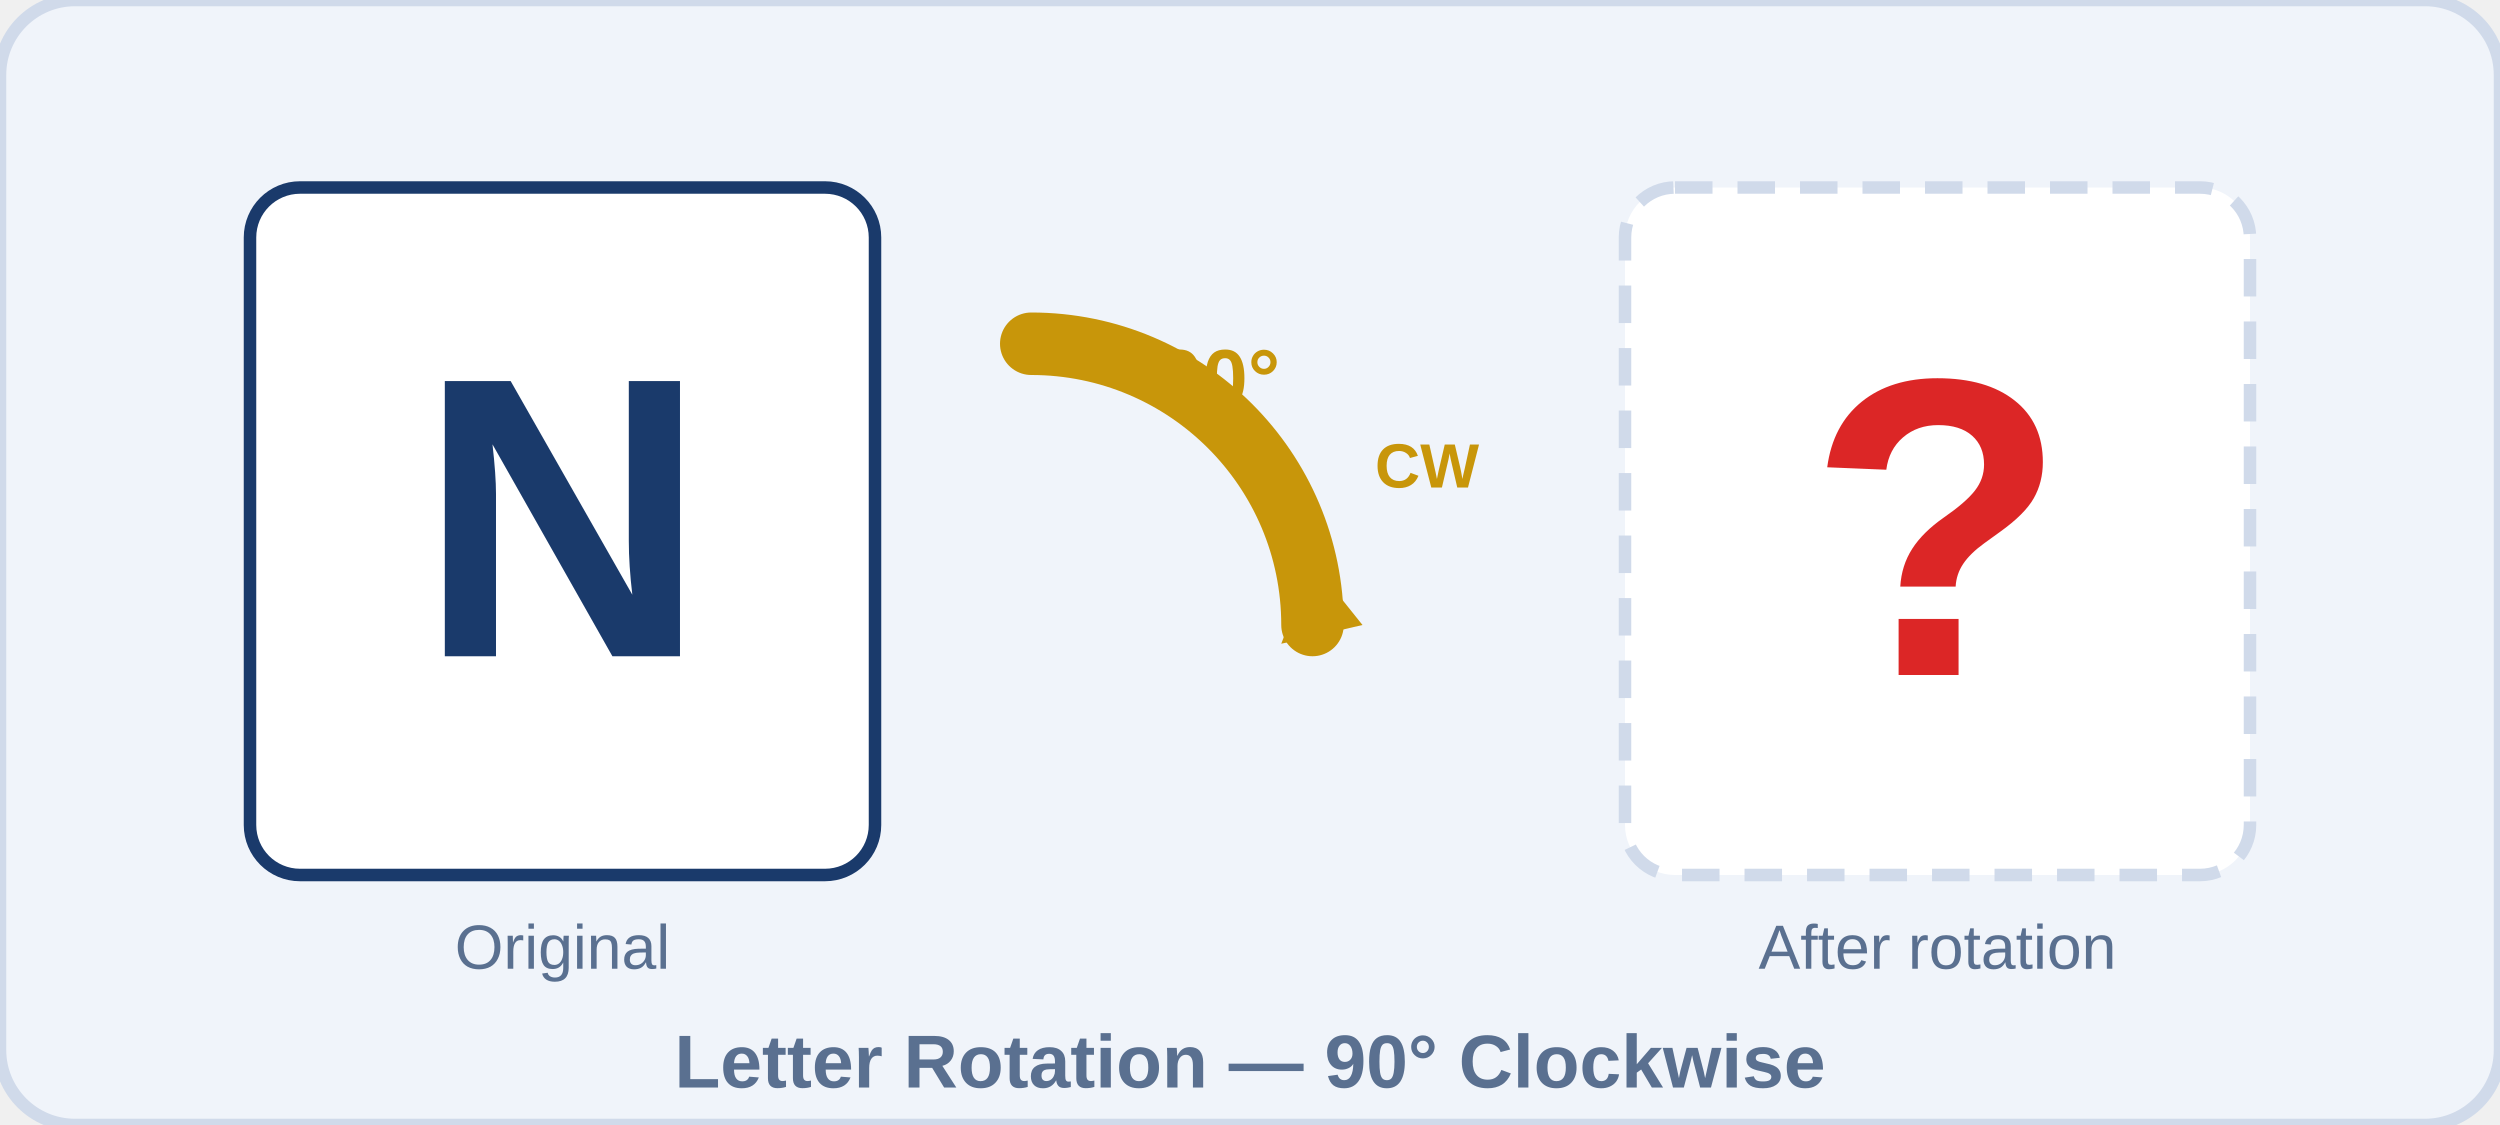
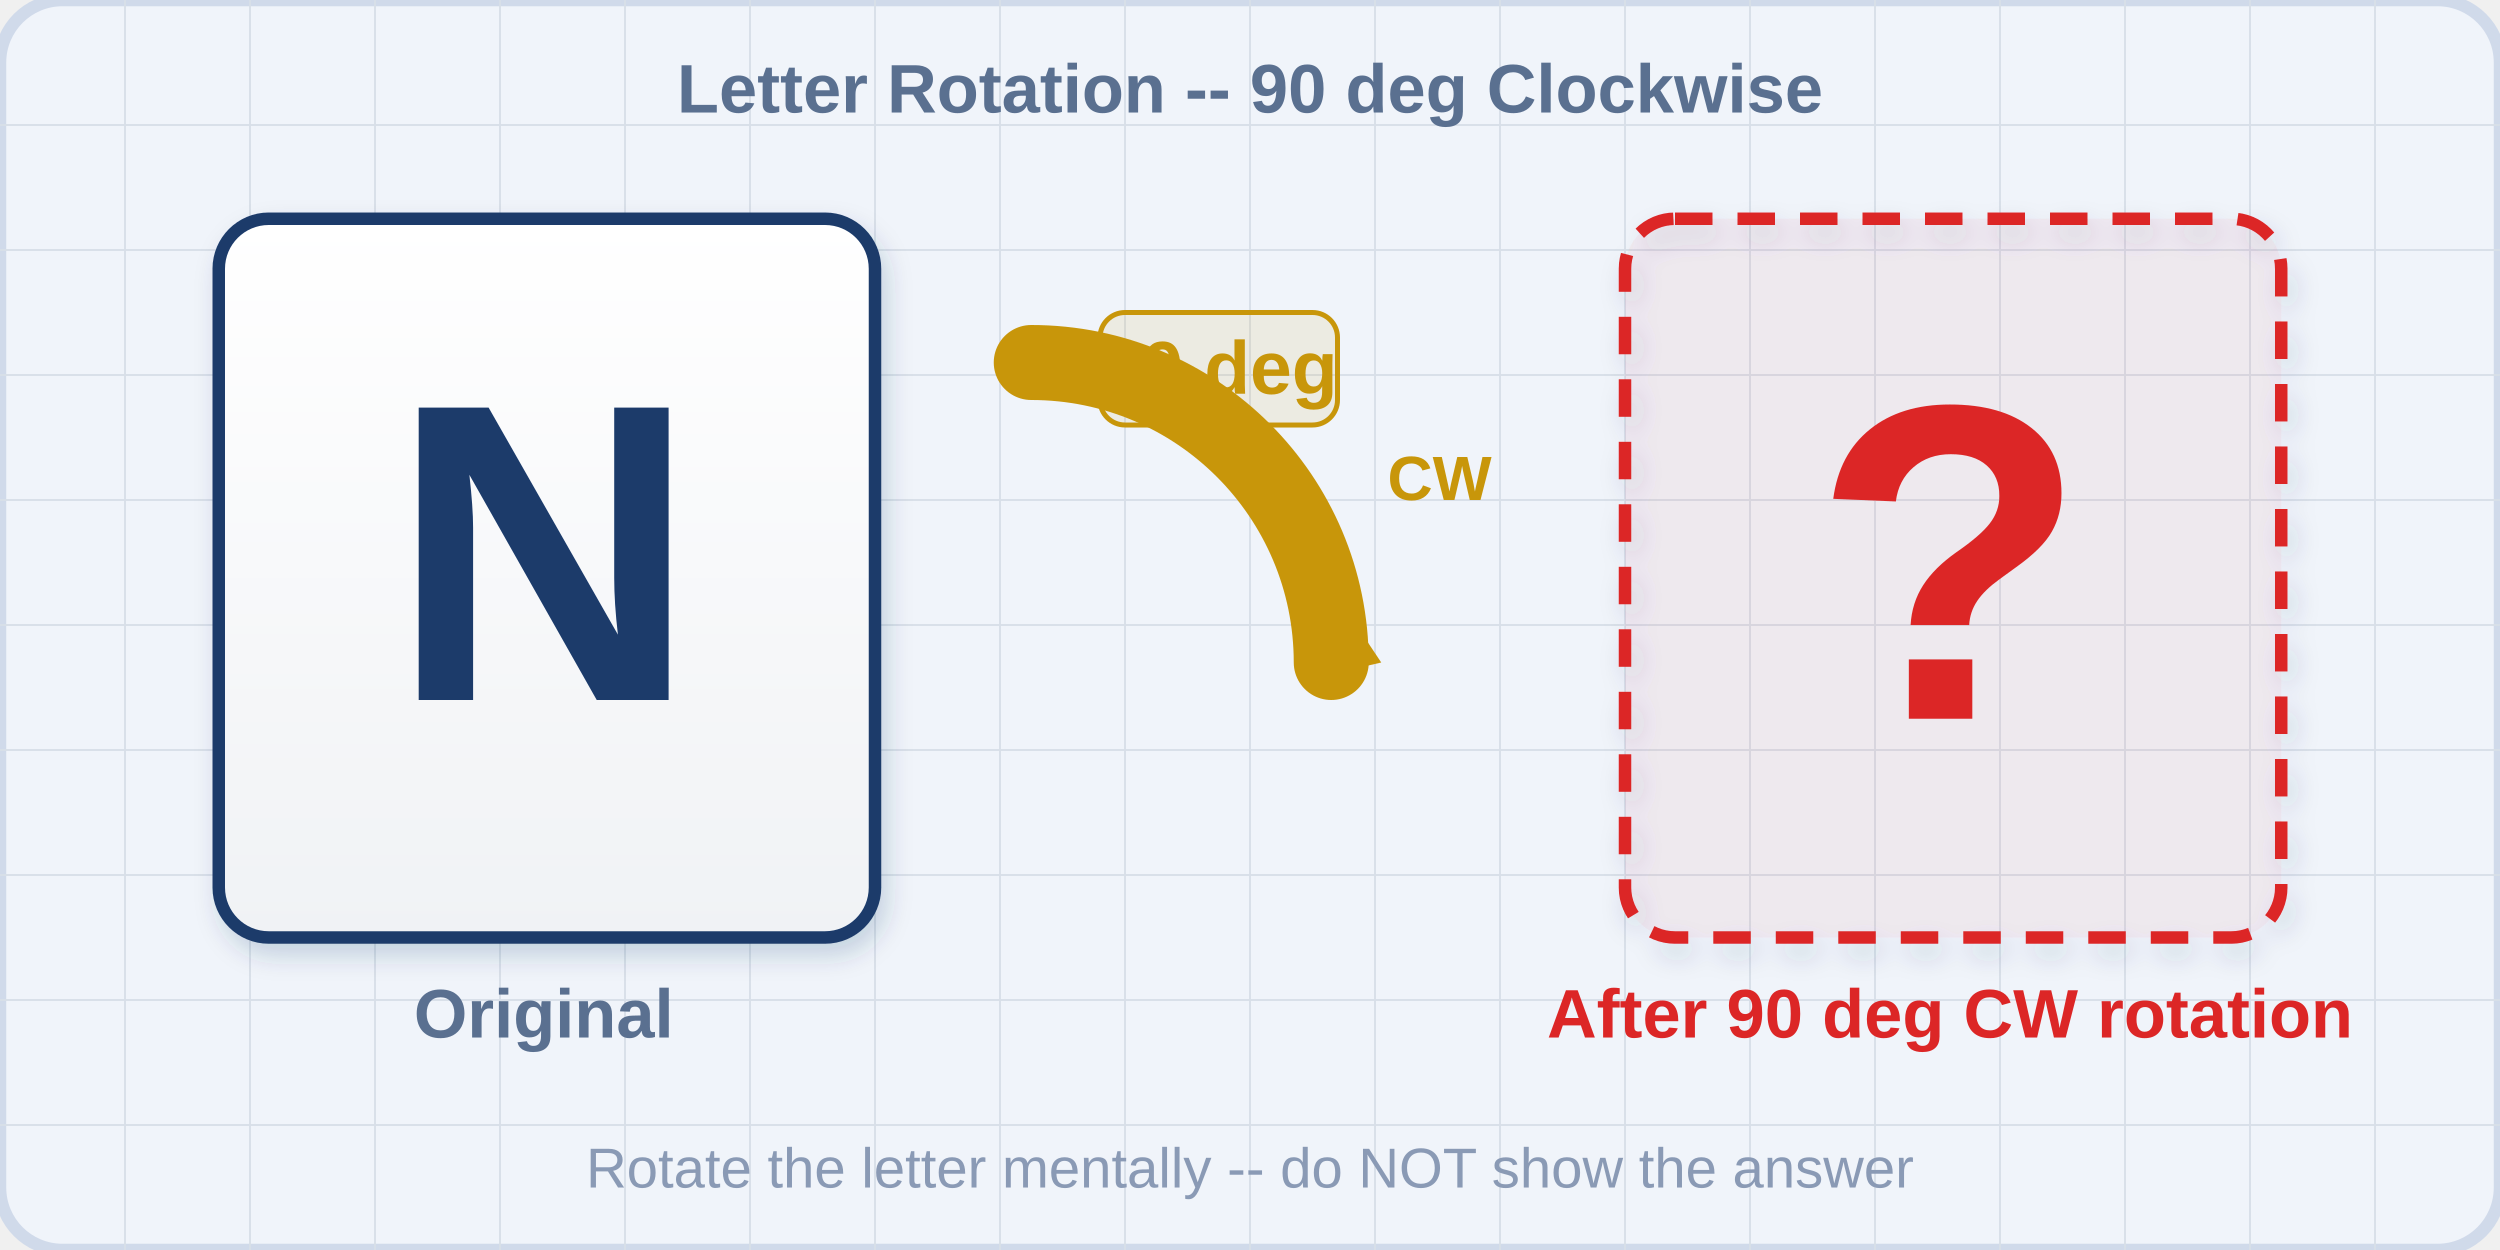
- <svg xmlns="http://www.w3.org/2000/svg" width="400" height="180" viewBox="0 0 400 180">
+ <svg xmlns="http://www.w3.org/2000/svg" width="400" height="200" viewBox="0 0 400 200">
+   <defs>
+     <linearGradient id="rnBox" x1="0" y1="0" x2="0" y2="1">
+       <stop offset="0%" stop-color="#ffffff" />
+       <stop offset="100%" stop-color="#f0f2f5" />
+     </linearGradient>
+     <filter id="rnShadow" x="-5%" y="-5%" width="115%" height="115%">
+       <feDropShadow dx="1" dy="2" stdDeviation="2" flood-color="#1a3a6b" flood-opacity="0.18" />
+     </filter>
+     <filter id="rnGlow" x="-20%" y="-20%" width="140%" height="140%">
+       <feGaussianBlur in="SourceGraphic" stdDeviation="3" result="blur" />
+       <feMerge>
+         <feMergeNode in="blur" />
+         <feMergeNode in="SourceGraphic" />
+       </feMerge>
+     </filter>
+   </defs>
  <style>
    @keyframes arrowPulse {
-       0% { opacity: 0.5; stroke-width: 2; }
-       50% { opacity: 1; stroke-width: 3; }
-       100% { opacity: 0.5; stroke-width: 2; }
+       0%, 100% { opacity: 0.5; }
+       50% { opacity: 1; }
    }
    @keyframes glowPulse {
-       0% { opacity: 0.1; }
-       50% { opacity: 0.3; }
-       100% { opacity: 0.1; }
+       0%, 100% { opacity: 0.15; }
+       50% { opacity: 0.4; }
    }
    .arrow-path { animation: arrowPulse 2s ease-in-out infinite; }
    .arrow-glow { animation: glowPulse 2s ease-in-out infinite; }
    text { font-family: Arial, sans-serif; }
  </style>
-   <rect width="400" height="180" rx="12" fill="#f0f4fa" stroke="#d0daea" stroke-width="2" />
-   <rect x="40" y="30" width="100" height="110" rx="8" fill="#fff" stroke="#1a3a6b" stroke-width="2" />
-   <text x="90" y="105" text-anchor="middle" font-size="64" font-weight="700" fill="#1a3a6b" font-family="Arial, sans-serif">N</text>
-   <text x="90" y="155" text-anchor="middle" font-size="10" fill="#5a7090">Original</text>
-   <path class="arrow-glow" d="M165,55 A45,45 0 0,1 210,100" fill="none" stroke="#c8960a" stroke-width="10" stroke-linecap="round" />
-   <path class="arrow-path" d="M165,55 A45,45 0 0,1 210,100" fill="none" stroke="#c8960a" stroke-linecap="round" />
-   <polygon points="210,90 218,100 205,103" fill="#c8960a">
+   <rect width="400" height="200" rx="10" fill="#f0f4fa" stroke="#d0daea" stroke-width="2" />
+   <g stroke="#d8dfe8" stroke-width="0.3">
+     <line x1="0" y1="20" x2="400" y2="20" />
+     <line x1="0" y1="40" x2="400" y2="40" />
+     <line x1="0" y1="60" x2="400" y2="60" />
+     <line x1="0" y1="80" x2="400" y2="80" />
+     <line x1="0" y1="100" x2="400" y2="100" />
+     <line x1="0" y1="120" x2="400" y2="120" />
+     <line x1="0" y1="140" x2="400" y2="140" />
+     <line x1="0" y1="160" x2="400" y2="160" />
+     <line x1="0" y1="180" x2="400" y2="180" />
+     <line x1="20" y1="0" x2="20" y2="200" />
+     <line x1="40" y1="0" x2="40" y2="200" />
+     <line x1="60" y1="0" x2="60" y2="200" />
+     <line x1="80" y1="0" x2="80" y2="200" />
+     <line x1="100" y1="0" x2="100" y2="200" />
+     <line x1="120" y1="0" x2="120" y2="200" />
+     <line x1="140" y1="0" x2="140" y2="200" />
+     <line x1="160" y1="0" x2="160" y2="200" />
+     <line x1="180" y1="0" x2="180" y2="200" />
+     <line x1="200" y1="0" x2="200" y2="200" />
+     <line x1="220" y1="0" x2="220" y2="200" />
+     <line x1="240" y1="0" x2="240" y2="200" />
+     <line x1="260" y1="0" x2="260" y2="200" />
+     <line x1="280" y1="0" x2="280" y2="200" />
+     <line x1="300" y1="0" x2="300" y2="200" />
+     <line x1="320" y1="0" x2="320" y2="200" />
+     <line x1="340" y1="0" x2="340" y2="200" />
+     <line x1="360" y1="0" x2="360" y2="200" />
+     <line x1="380" y1="0" x2="380" y2="200" />
+   </g>
+   <text x="200" y="18" text-anchor="middle" font-size="11" fill="#5a7090" font-weight="600">Letter Rotation -- 90 deg Clockwise</text>
+   <g filter="url(#rnShadow)">
+     <rect x="35" y="35" width="105" height="115" rx="8" fill="url(#rnBox)" stroke="#1a3a6b" stroke-width="2" />
+     <text x="87" y="112" text-anchor="middle" font-size="68" font-weight="700" fill="#1a3a6b">N</text>
+   </g>
+   <text x="87" y="166" text-anchor="middle" font-size="11" fill="#5a7090" font-weight="600">Original</text>
+   <path class="arrow-glow" d="M165,58 A48,48 0 0,1 213,106" fill="none" stroke="#c8960a" stroke-width="12" stroke-linecap="round" />
+   <path class="arrow-path" d="M165,58 A48,48 0 0,1 213,106" fill="none" stroke="#c8960a" stroke-width="3" stroke-linecap="round" />
+   <polygon points="213,94 221,106 208,109" fill="#c8960a">
    <animate attributeName="opacity" values="0.5;1;0.5" dur="2s" repeatCount="indefinite" />
  </polygon>
-   <text x="195" y="65" text-anchor="middle" font-size="13" font-weight="700" fill="#c8960a">90°</text>
-   <text x="220" y="78" text-anchor="start" font-size="10" font-weight="600" fill="#c8960a">CW</text>
-   <rect x="260" y="30" width="100" height="110" rx="8" fill="#fff" stroke="#d0daea" stroke-width="2" stroke-dasharray="6,4" />
-   <text x="310" y="108" text-anchor="middle" font-size="68" font-weight="700" fill="#dc2626" font-family="Arial, sans-serif">?</text>
-   <text x="310" y="155" text-anchor="middle" font-size="10" fill="#5a7090">After rotation</text>
-   <text x="200" y="174" text-anchor="middle" font-size="12" font-weight="600" fill="#5a7090">Letter Rotation — 90° Clockwise</text>
+   <rect x="176" y="50" width="38" height="18" rx="4" fill="rgba(200,150,10,0.1)" stroke="#c8960a" stroke-width="0.8" />
+   <text x="195" y="63" text-anchor="middle" font-size="12" font-weight="700" fill="#c8960a">90 deg</text>
+   <text x="222" y="80" text-anchor="start" font-size="10" font-weight="600" fill="#c8960a">CW</text>
+   <rect x="260" y="35" width="105" height="115" rx="8" fill="rgba(220,38,38,0.04)" stroke="#dc2626" stroke-width="2" stroke-dasharray="6,4" filter="url(#rnShadow)" />
+   <text x="312" y="115" text-anchor="middle" font-size="72" font-weight="700" fill="#dc2626">?</text>
+   <text x="312" y="166" text-anchor="middle" font-size="11" fill="#dc2626" font-weight="600">After 90 deg CW rotation</text>
+   <text x="200" y="190" text-anchor="middle" font-size="9" fill="#8a9ab5">Rotate the letter mentally -- do NOT show the answer</text>
</svg>
